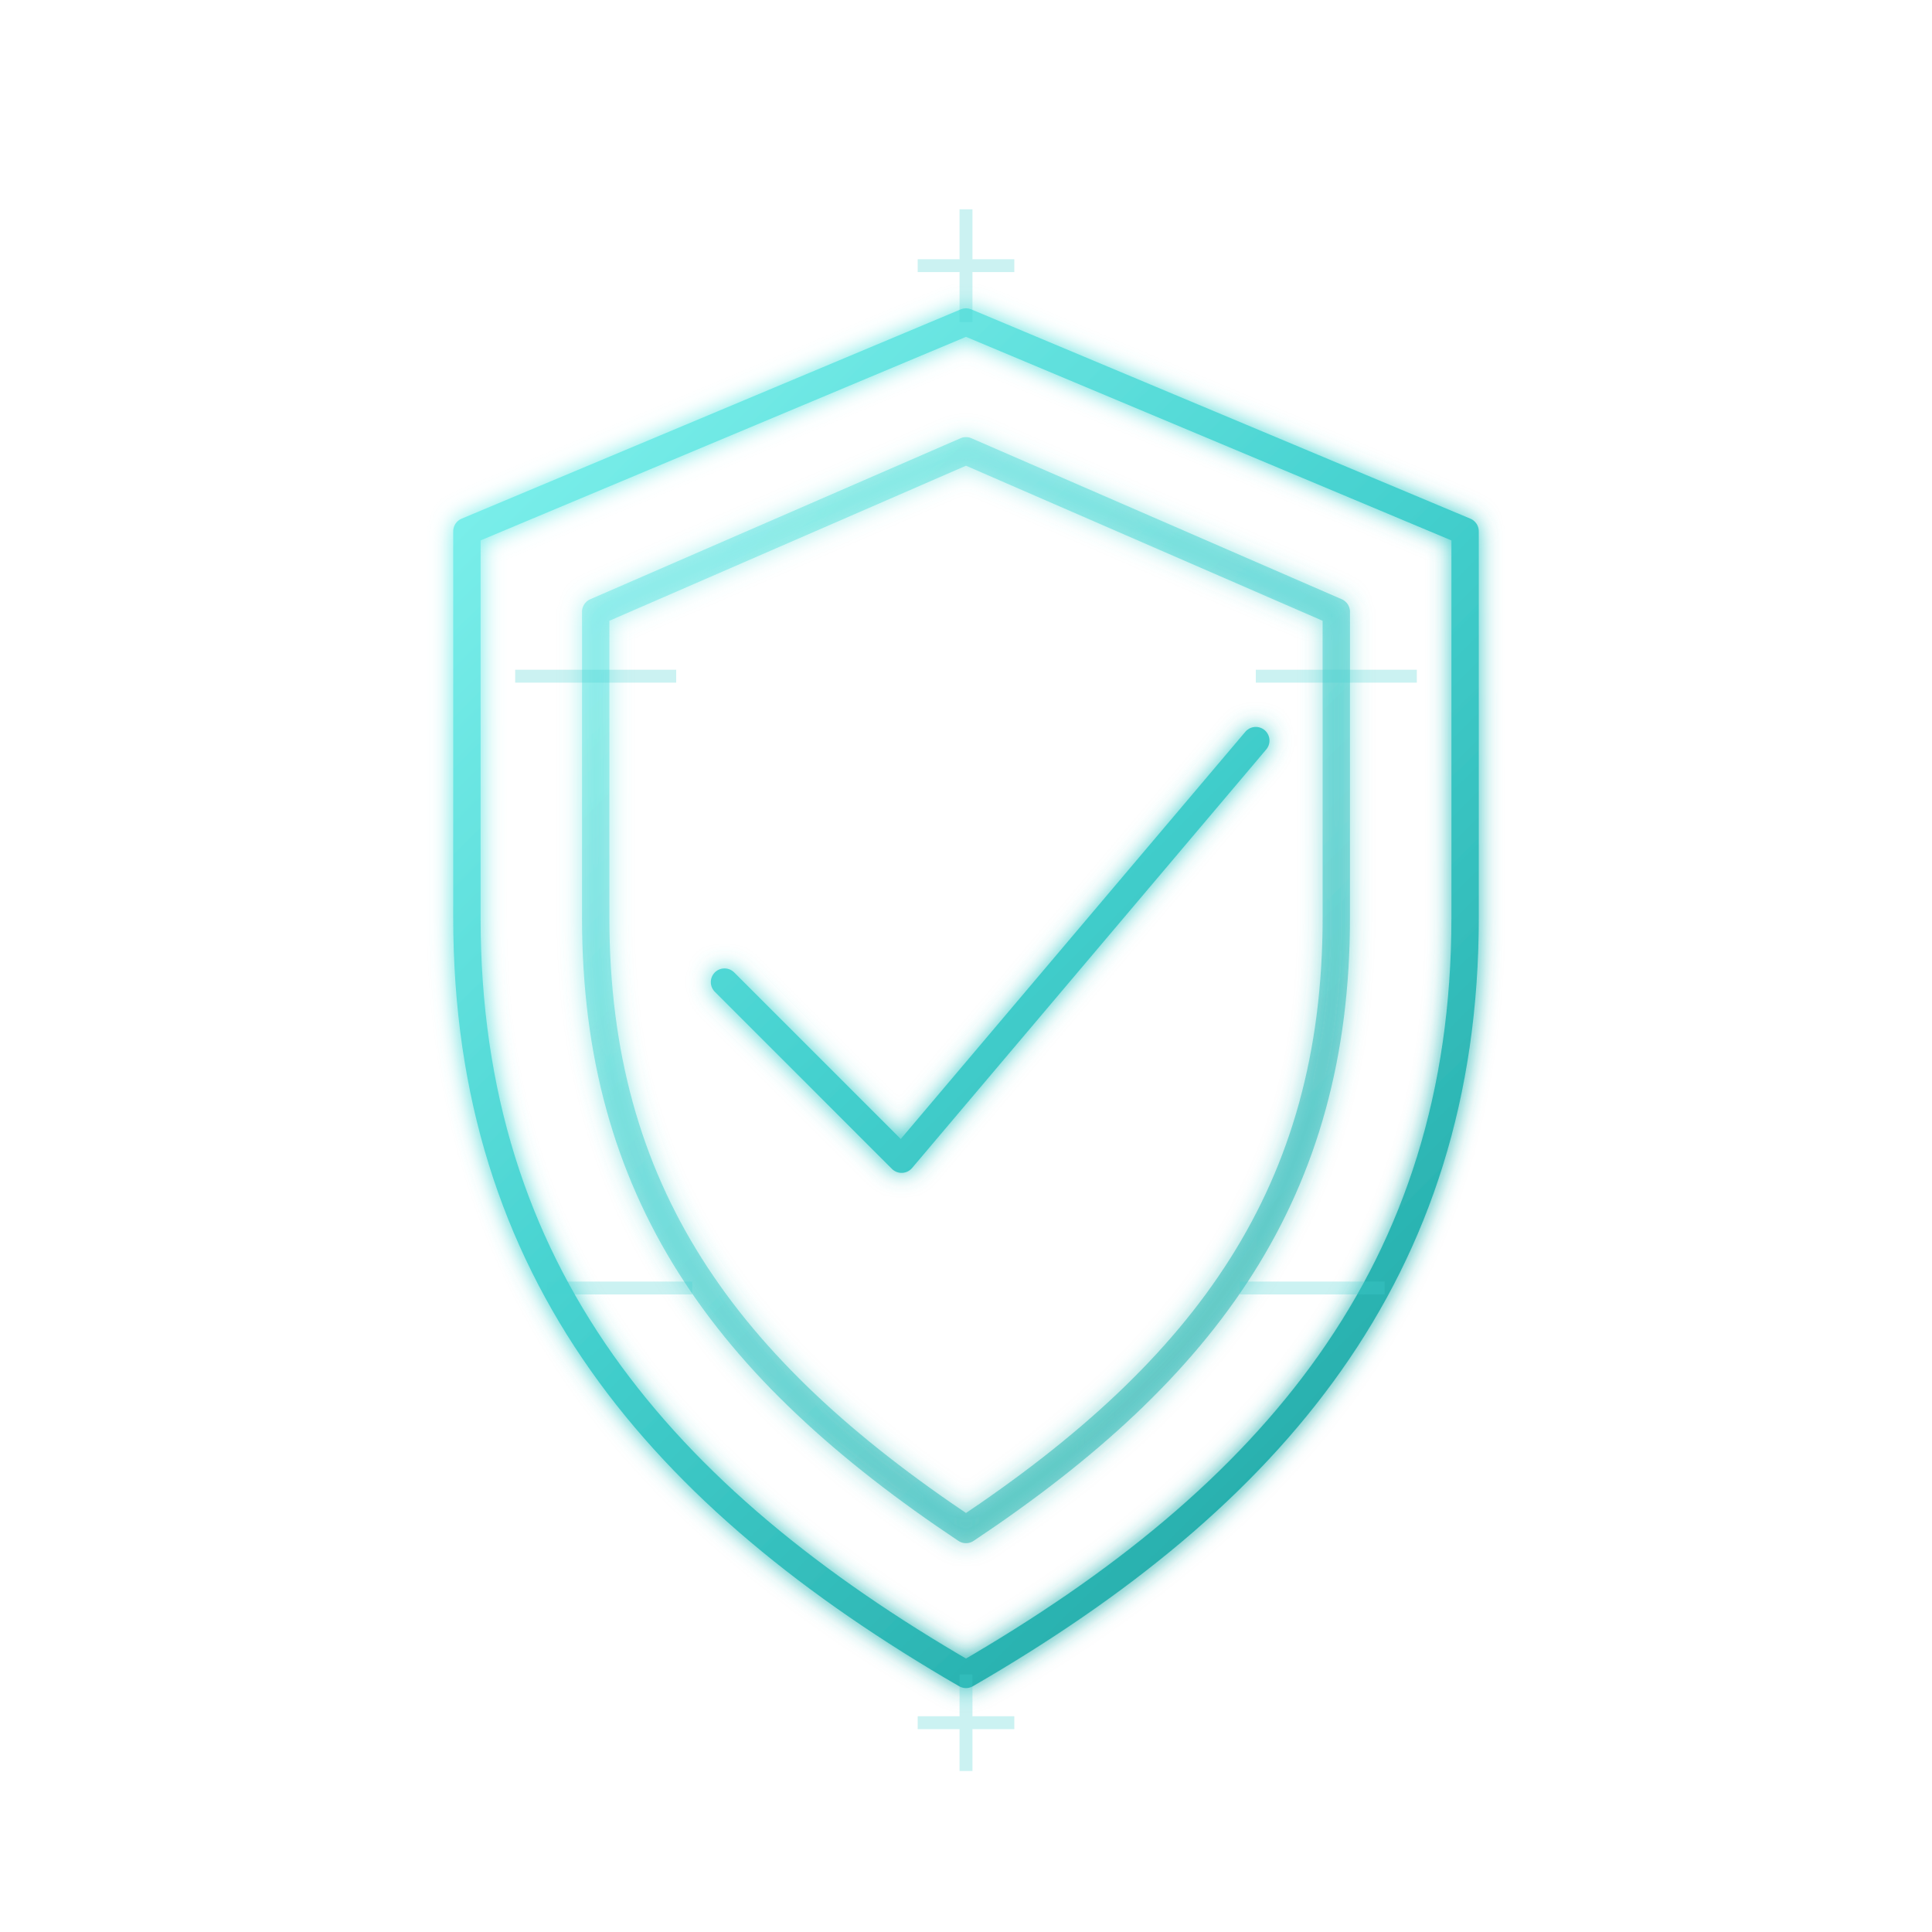
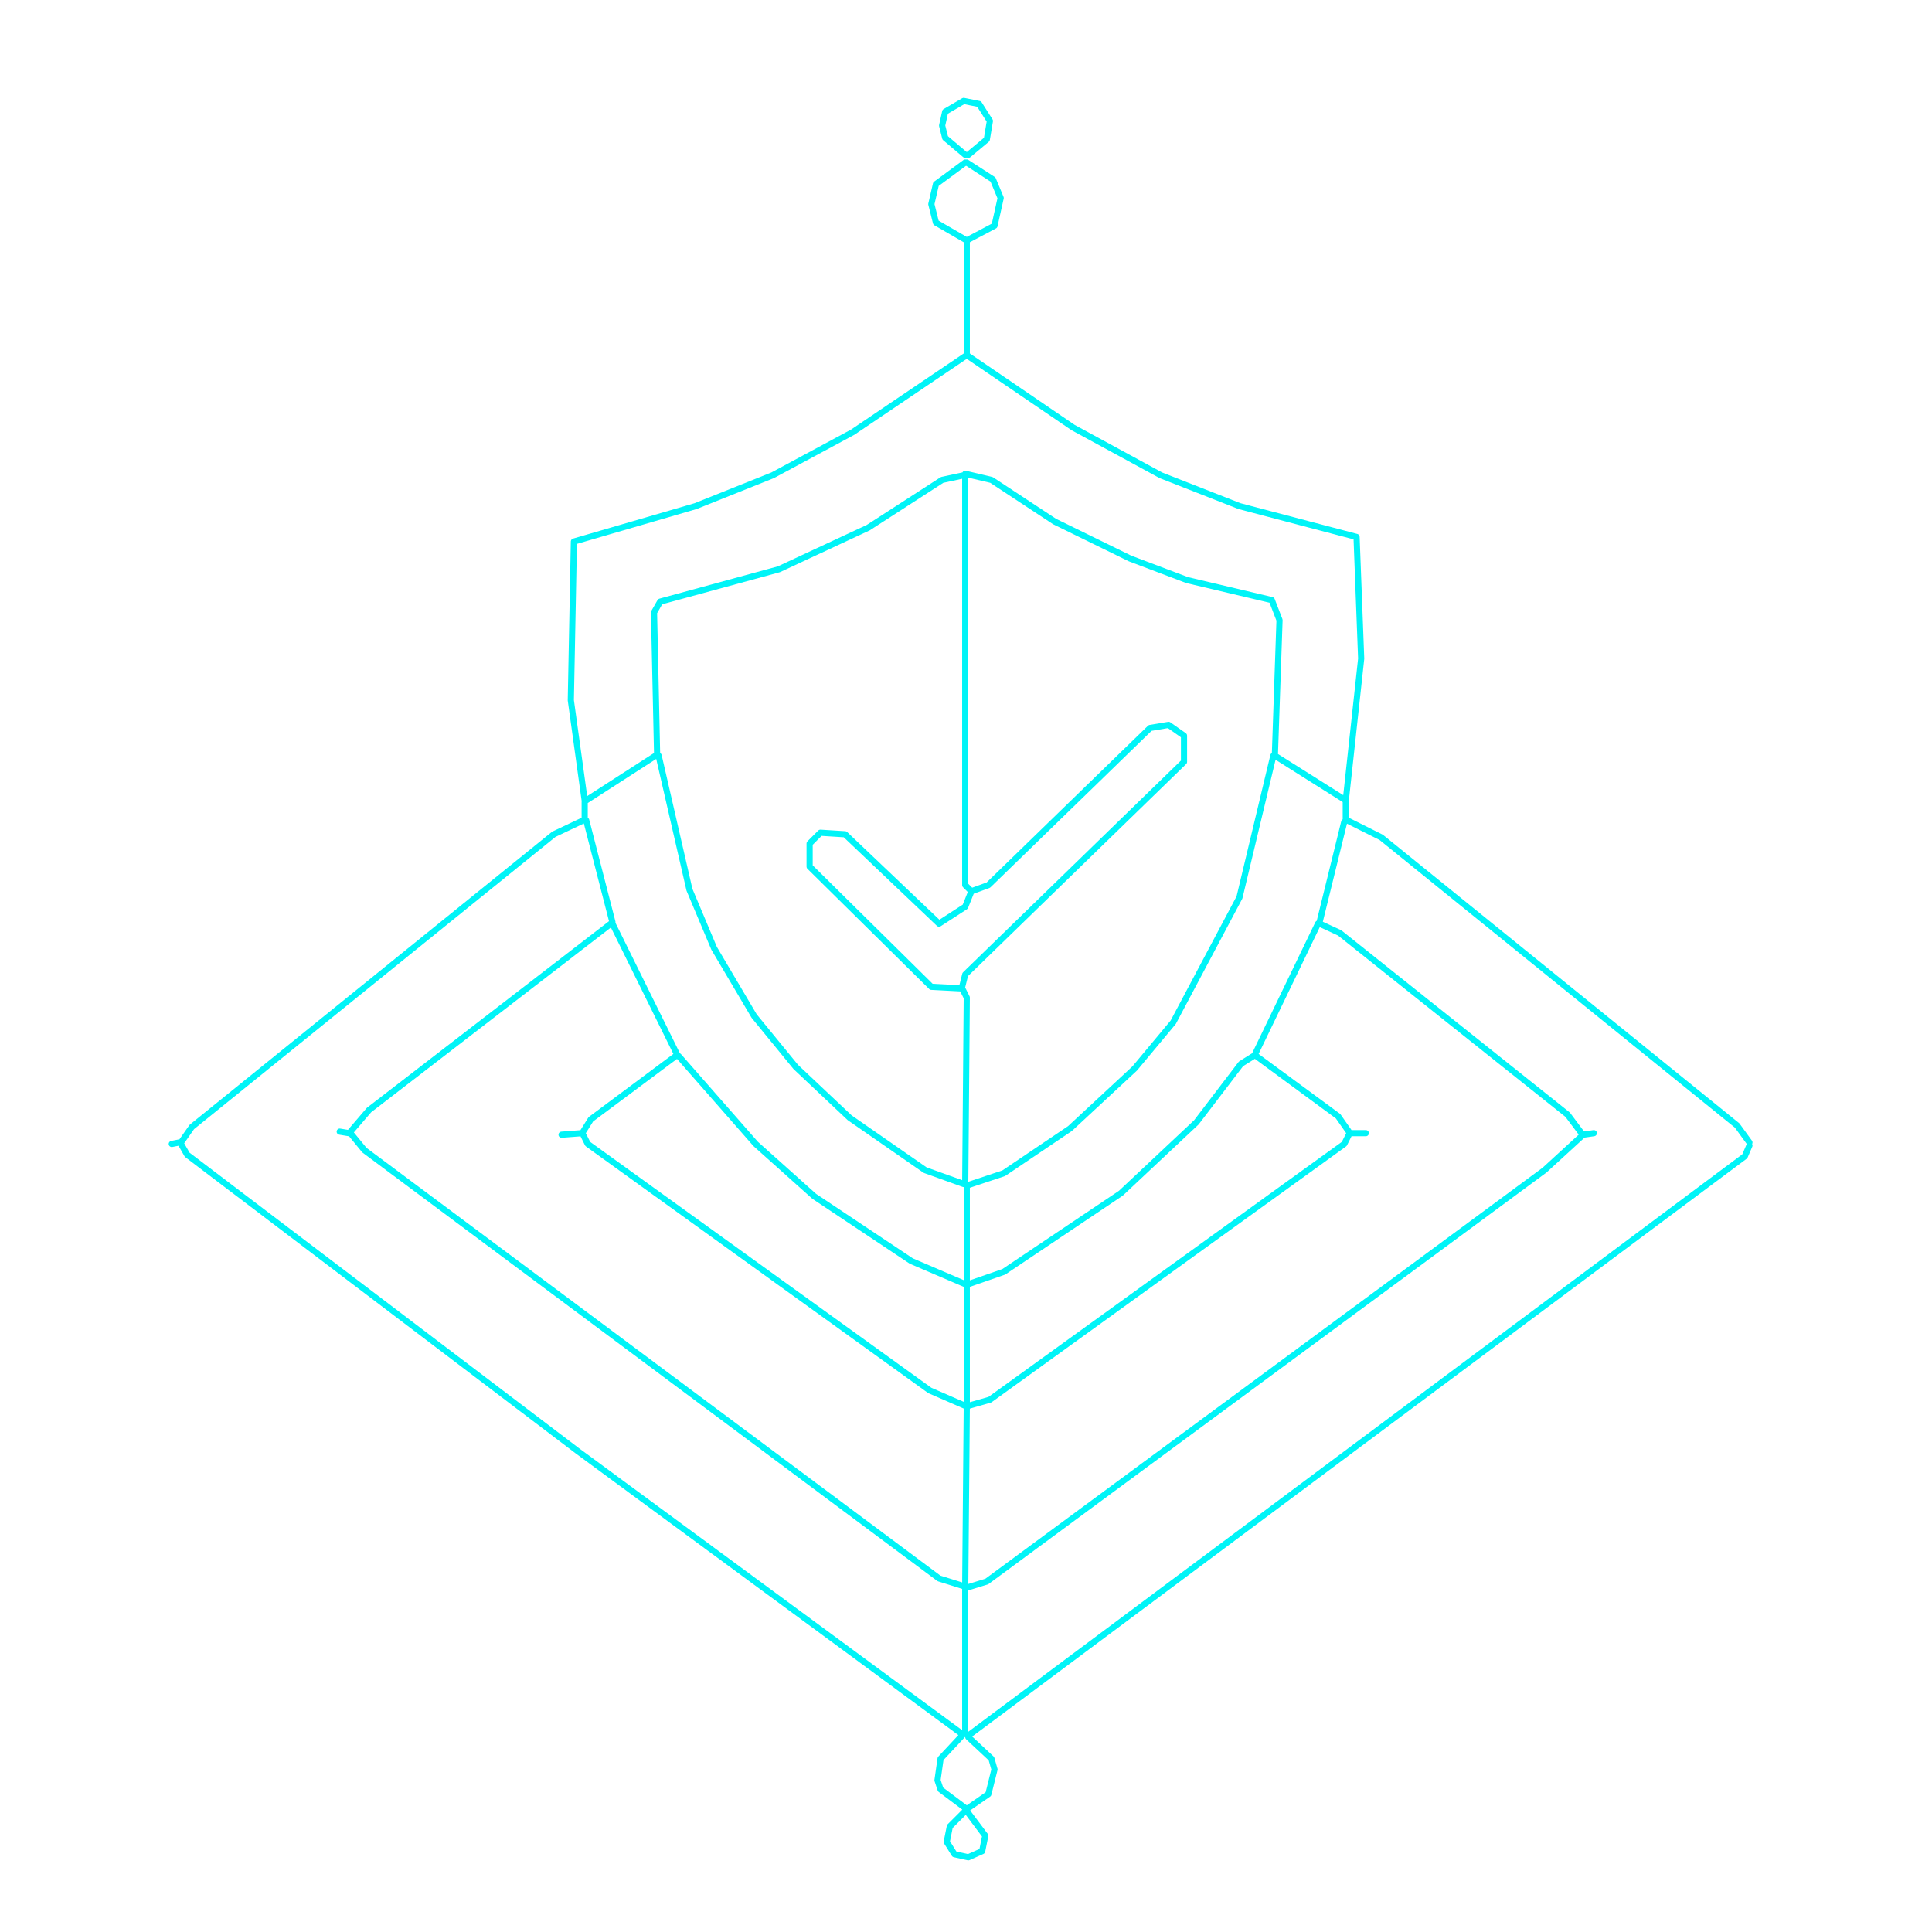
- <svg xmlns="http://www.w3.org/2000/svg" viewBox="0 0 120 120" fill="none">
-   <defs>
-     <linearGradient id="n3" x1="18" y1="18" x2="102" y2="103" gradientUnits="userSpaceOnUse">
-       <stop stop-color="#91fbf6" />
-       <stop offset=".48" stop-color="#45d1cf" />
-       <stop offset="1" stop-color="#159b99" />
-     </linearGradient>
-     <filter id="g" x="-20%" y="-20%" width="140%" height="140%">
-       <feGaussianBlur stdDeviation=".7" result="b" />
-       <feMerge>
-         <feMergeNode in="b" />
-         <feMergeNode in="SourceGraphic" />
-       </feMerge>
-     </filter>
-   </defs>
-   <g stroke="url(#n3)" stroke-width="1.7" stroke-linecap="round" stroke-linejoin="round" filter="url(#g)">
-     <path d="M60 20 91 33v24c0 22-12 36-31 47-19-11-31-25-31-47V33l31-13Z" />
-     <path d="M60 28 83 38v19c0 17-8 28-23 38-15-10-23-21-23-38V38l23-10Z" opacity=".55" />
-     <path d="m45 61 11 11 22-26" />
-   </g>
-   <g stroke="#45d1cf" stroke-width=".8" opacity=".28">
-     <path d="M60 13v7M57 16.5h6M60 104v6M57 107h6" />
-     <path d="M32 42h10M78 42h10M34 80h9M77 80h9" />
-   </g>
+ <svg xmlns="http://www.w3.org/2000/svg" viewBox="0 0 1254 1254" fill="none">
+   <path d="M624.50 1125.50 L374.50 941.50 L121.50 749.50 L117.50 742.50 M626.50 1031.50 L626.50 1125.50 M626.50 912.50 L603.50 902.50 L381.50 742.50 L378.50 736.50 M220.50 734.50 L226.50 735.50 M627.50 1030.50 L640.50 1026.50 L1002.50 759.50 L1026.50 737.50 M379.50 531.50 L379.50 520.50 M627.50 1175.50 L639.50 1191.50 L637.50 1201.50 L628.50 1205.50 L619.50 1203.50 L614.50 1195.50 L616.50 1185.50 L626.50 1175.50 M627.50 913.50 L626.50 1028.50 M627.50 156.50 L627.50 230.50 M826.50 490.50 L804.50 582.50 L761.50 663.50 L736.50 693.50 L694.50 732.50 L651.50 761.50 L627.50 769.50 M886.50 735.50 L876.50 735.50 M873.50 531.50 L873.50 519.50 M627.50 911.50 L627.50 834.50 M628.50 912.50 L642.50 908.50 L872.50 742.50 L875.50 736.50 M630.50 578.50 L626.50 574.50 L626.50 309.50 M630.50 578.50 L641.50 574.50 L746.50 472.50 L758.50 470.50 L768.50 477.50 L768.50 494.50 L626.50 632.50 L624.50 640.50 M630.50 578.50 L626.50 588.50 L609.50 599.50 L548.50 541.50 L532.50 540.50 L525.50 547.50 L525.50 562.50 L604.50 640.50 L623.50 641.50 M379.50 519.50 L370.50 454.50 L372.50 351.50 L451.50 328.50 L501.50 308.50 L553.50 280.50 L627.50 230.50 M117.50 741.50 L124.50 731.50 L359.50 541.50 L378.50 532.50 M873.50 519.50 L827.50 490.50 M873.50 519.50 L883.50 427.50 L880.50 348.50 L804.50 328.50 L753.50 308.50 L696.50 277.50 L627.50 230.50 M872.50 533.50 L856.50 598.50 M628.50 1127.50 L643.50 1141.50 L645.50 1148.50 L641.50 1164.50 L628.50 1173.50 M624.50 641.50 L627.50 647.50 L626.50 767.50 M856.50 599.50 L869.50 605.50 L1017.50 723.50 L1026.50 735.50 M626.50 100.50 L613.50 89.50 L611.50 81.50 L613.50 72.50 L625.50 65.50 L635.50 67.50 L642.50 78.50 L640.50 90.50 L628.50 100.50 M626.50 155.50 L607.50 144.50 L604.50 132.50 L607.50 119.50 L626.50 105.50 M625.50 1029.50 L609.50 1024.50 L236.50 746.50 L227.50 735.50 M628.50 155.50 L645.50 146.50 L649.50 128.50 L644.50 116.50 L627.50 105.50 M875.50 734.50 L868.50 724.50 L815.50 685.50 M827.50 489.50 L830.50 402.50 L825.50 389.50 L770.50 376.50 L733.50 362.50 L684.50 338.50 L643.50 311.50 L626.50 307.50 M397.50 598.50 L380.50 532.50 M396.50 599.50 L239.50 720.50 L227.50 734.50 M425.50 490.50 L380.50 519.50 M1034.50 735.50 L1027.50 736.50 M625.50 308.50 L611.50 311.50 L563.50 342.50 L505.50 369.50 L428.50 390.50 L424.50 397.50 L426.50 489.50 M627.50 769.50 L627.50 832.50 M439.50 684.50 L397.50 599.50 M427.50 490.50 L447.50 577.50 L463.50 615.50 L489.50 659.50 L516.50 692.50 L551.50 725.50 L600.50 759.50 L625.50 768.50 M814.50 684.50 L855.50 599.50 M111.50 742.50 L116.50 741.50 M874.50 532.50 L896.50 543.50 L1127.50 730.50 L1135.50 741.50 M624.50 1126.50 L610.50 1141.50 L608.50 1155.50 L610.50 1161.50 L626.50 1173.50 M438.50 685.50 L383.50 726.50 L378.50 734.50 M364.50 736.50 L377.50 735.50 M813.50 685.50 L805.50 690.50 L776.50 728.50 L727.50 774.50 L651.50 825.50 L628.50 833.50 M626.50 833.50 L591.50 818.50 L528.50 776.50 L490.50 742.50 L440.50 685.50 M1135.50 743.50 L1132.50 750.50 L628.50 1126.50" stroke="#00F4F7" stroke-width="4" stroke-linecap="round" stroke-linejoin="round" fill="none" />
</svg>
